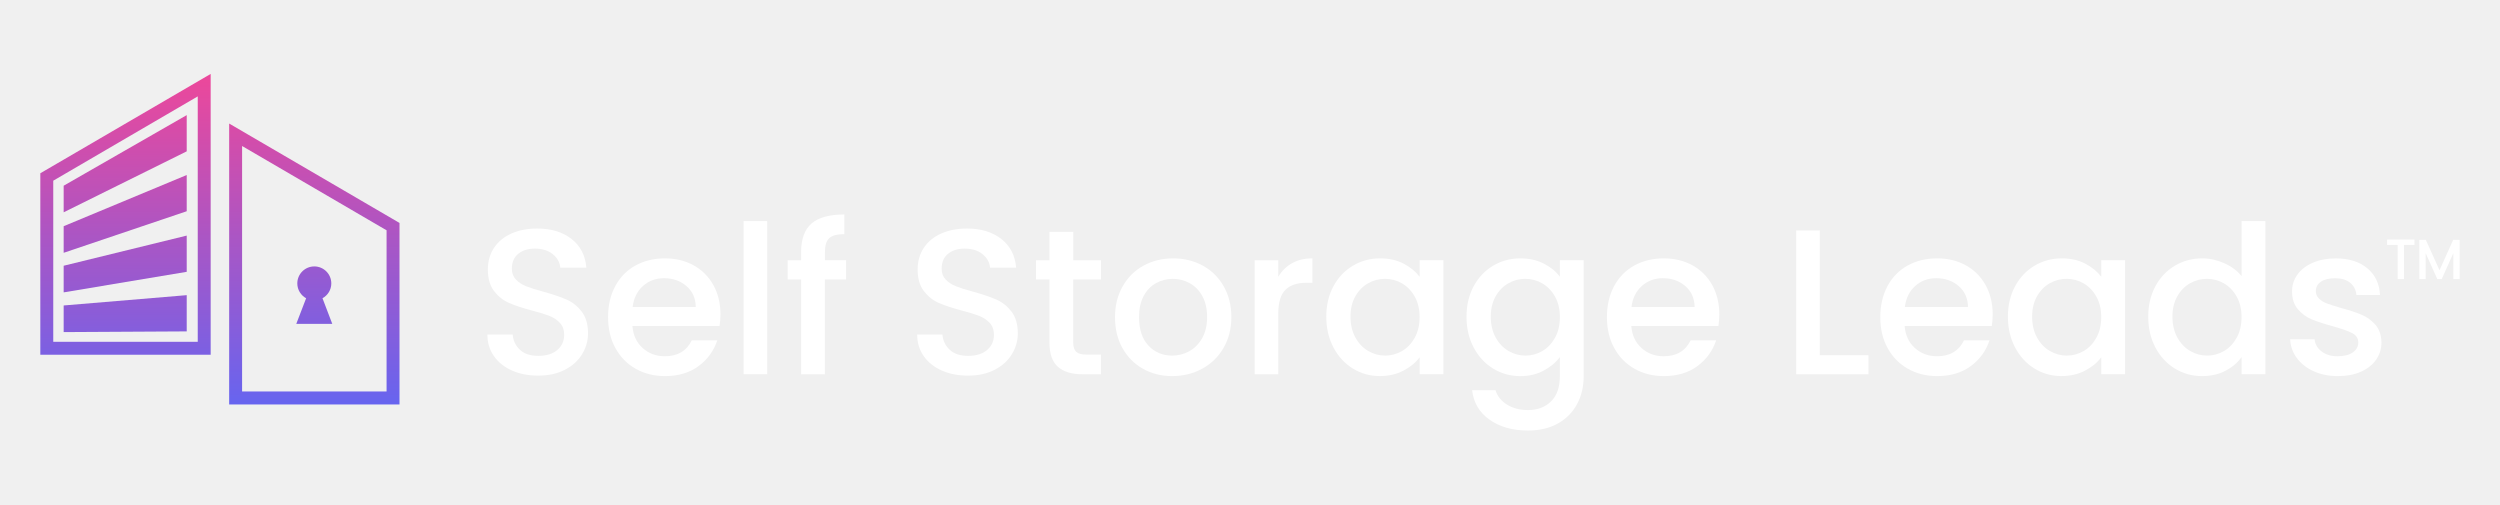
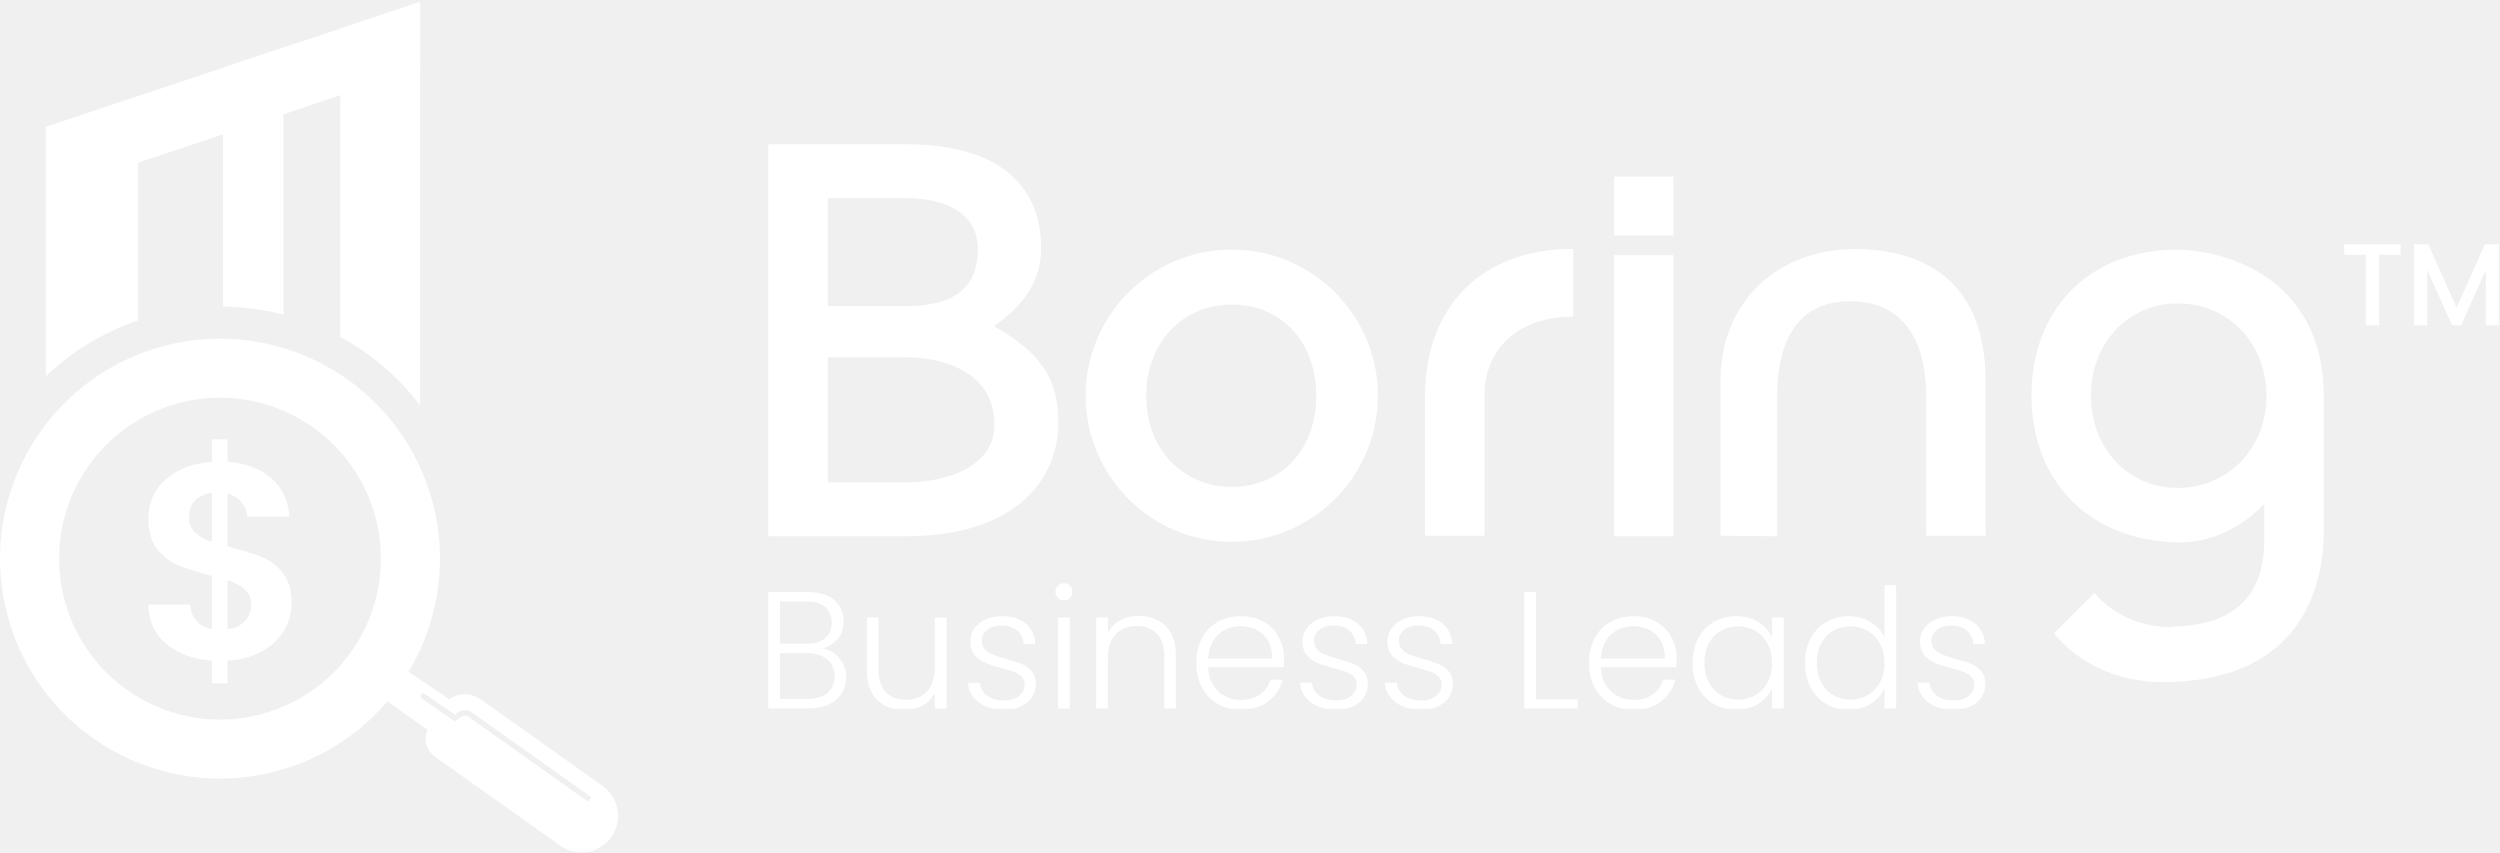
- <svg xmlns="http://www.w3.org/2000/svg" width="372" height="75" viewBox="0 0 372 75" fill="none">
-   <path d="M355.197 36.449H356.77V41.528H357.713V36.449H359.271V35.646H355.197V36.449Z" fill="white" />
-   <path d="M365.038 35.689L362.999 40.21L360.988 35.747L360.964 35.689H359.997V41.528H360.94V37.676L362.647 41.471L362.676 41.528H363.326L365.052 37.685V41.528H366V35.689H365.038Z" fill="white" />
-   <path d="M6 25.781V52.788H31.348V11L6 25.781ZM29.424 50.864H7.924V26.887L29.424 14.343V50.864Z" fill="url(#paint0_linear_1_5)" />
-   <path d="M34.099 18.383V60.181H59.447V33.173L34.099 18.383ZM57.523 58.252H36.023V21.726L57.523 34.27V58.252Z" fill="url(#paint1_linear_1_5)" />
-   <path d="M9.473 27.633L27.784 17.128V22.52L9.473 31.591V27.633Z" fill="url(#paint2_linear_1_5)" />
-   <path d="M9.473 33.659L27.784 26.041V31.432L9.473 37.618V33.659Z" fill="url(#paint3_linear_1_5)" />
-   <path d="M9.473 39.542L27.784 35.054V40.446L9.473 43.505V39.542Z" fill="url(#paint4_linear_1_5)" />
-   <path d="M9.473 45.453L27.784 43.919V49.311L9.473 49.416V45.453Z" fill="url(#paint5_linear_1_5)" />
-   <path d="M48.111 44.703L47.985 44.38C48.765 43.948 49.298 43.13 49.298 42.173C49.298 40.773 48.163 39.643 46.769 39.643C45.374 39.643 44.239 40.778 44.239 42.173C44.239 43.125 44.772 43.948 45.552 44.38L45.427 44.703L44.085 48.195H46.764H49.443L48.111 44.703Z" fill="url(#paint6_linear_1_5)" />
-   <path d="M76.219 55.15C75.07 54.645 74.166 53.933 73.511 53.01C72.853 52.086 72.525 51.008 72.525 49.777H76.282C76.364 50.701 76.729 51.461 77.374 52.057C78.018 52.654 78.927 52.952 80.101 52.952C81.313 52.952 82.256 52.658 82.934 52.072C83.612 51.485 83.949 50.734 83.949 49.806C83.949 49.089 83.737 48.503 83.319 48.05C82.895 47.598 82.376 47.252 81.751 47.002C81.125 46.757 80.26 46.487 79.149 46.203C77.754 45.833 76.619 45.458 75.748 45.078C74.877 44.698 74.132 44.106 73.516 43.308C72.901 42.505 72.593 41.442 72.593 40.105C72.593 38.873 72.901 37.796 73.516 36.872C74.132 35.949 74.993 35.242 76.104 34.746C77.215 34.251 78.494 34.006 79.952 34.006C82.025 34.006 83.723 34.525 85.046 35.559C86.368 36.598 87.104 38.017 87.248 39.826H83.367C83.304 39.046 82.934 38.378 82.261 37.825C81.582 37.272 80.688 36.993 79.582 36.993C78.576 36.993 77.754 37.248 77.119 37.762C76.484 38.277 76.166 39.013 76.166 39.98C76.166 40.639 76.368 41.177 76.768 41.596C77.167 42.019 77.677 42.351 78.292 42.596C78.908 42.841 79.75 43.111 80.818 43.395C82.232 43.784 83.386 44.174 84.281 44.563C85.175 44.953 85.93 45.554 86.561 46.367C87.186 47.18 87.499 48.262 87.499 49.614C87.499 50.701 87.205 51.73 86.623 52.692C86.036 53.659 85.185 54.433 84.069 55.015C82.948 55.602 81.63 55.891 80.111 55.891C78.658 55.9 77.364 55.65 76.219 55.15Z" fill="white" />
-   <path d="M107.07 48.512H94.107C94.208 49.869 94.713 50.956 95.618 51.778C96.522 52.601 97.628 53.01 98.941 53.01C100.832 53.01 102.164 52.221 102.943 50.638H106.733C106.219 52.197 105.29 53.476 103.948 54.472C102.602 55.467 100.937 55.963 98.946 55.963C97.325 55.963 95.873 55.597 94.588 54.871C93.304 54.145 92.299 53.115 91.573 51.793C90.841 50.47 90.481 48.935 90.481 47.19C90.481 45.444 90.837 43.909 91.544 42.587C92.251 41.264 93.246 40.239 94.531 39.523C95.815 38.806 97.287 38.445 98.951 38.445C100.553 38.445 101.976 38.796 103.232 39.494C104.482 40.191 105.459 41.172 106.156 42.433C106.853 43.693 107.205 45.15 107.205 46.79C107.195 47.425 107.152 47.998 107.07 48.512ZM103.53 45.679C103.511 44.385 103.049 43.351 102.145 42.567C101.24 41.788 100.124 41.398 98.787 41.398C97.575 41.398 96.541 41.783 95.675 42.553C94.814 43.322 94.3 44.366 94.136 45.679H103.53Z" fill="white" />
-   <path d="M114.155 32.899V55.684H110.644V32.899H114.155Z" fill="white" />
-   <path d="M125.886 41.586H122.745V55.689H119.205V41.586H117.204V38.724H119.205V37.522C119.205 35.574 119.725 34.15 120.759 33.255C121.793 32.361 123.423 31.913 125.641 31.913V34.838C124.573 34.838 123.823 35.04 123.395 35.439C122.962 35.838 122.75 36.531 122.75 37.517V38.719H125.891V41.586H125.886Z" fill="white" />
-   <path d="M140.172 55.15C139.022 54.645 138.118 53.933 137.464 53.01C136.805 52.086 136.478 51.008 136.478 49.777H140.234C140.316 50.701 140.681 51.461 141.326 52.057C141.97 52.654 142.879 52.952 144.053 52.952C145.265 52.952 146.208 52.658 146.886 52.072C147.564 51.485 147.901 50.734 147.901 49.806C147.901 49.089 147.689 48.503 147.271 48.05C146.848 47.598 146.328 47.252 145.703 47.002C145.078 46.757 144.212 46.487 143.101 46.203C141.706 45.833 140.571 45.458 139.7 45.078C138.83 44.698 138.084 44.106 137.468 43.308C136.853 42.505 136.545 41.442 136.545 40.105C136.545 38.873 136.853 37.796 137.468 36.872C138.084 35.949 138.945 35.242 140.056 34.746C141.167 34.251 142.447 34.006 143.904 34.006C145.977 34.006 147.675 34.525 148.998 35.559C150.32 36.598 151.056 38.017 151.201 39.826H147.319C147.256 39.046 146.886 38.378 146.213 37.825C145.535 37.272 144.64 36.993 143.534 36.993C142.528 36.993 141.706 37.248 141.071 37.762C140.436 38.277 140.119 39.013 140.119 39.98C140.119 40.639 140.321 41.177 140.72 41.596C141.119 42.019 141.629 42.351 142.245 42.596C142.86 42.841 143.702 43.111 144.77 43.395C146.184 43.784 147.338 44.174 148.233 44.563C149.127 44.953 149.883 45.554 150.513 46.367C151.138 47.18 151.451 48.262 151.451 49.614C151.451 50.701 151.157 51.73 150.575 52.692C149.988 53.659 149.137 54.433 148.021 55.015C146.901 55.602 145.583 55.891 144.063 55.891C142.615 55.9 141.321 55.65 140.172 55.15Z" fill="white" />
-   <path d="M159.695 41.586V50.98C159.695 51.615 159.844 52.072 160.142 52.35C160.44 52.63 160.945 52.764 161.667 52.764H163.822V55.689H161.051C159.469 55.689 158.261 55.318 157.42 54.582C156.578 53.846 156.16 52.644 156.16 50.98V41.586H154.159V38.724H156.16V34.506H159.7V38.724H163.826V41.586H159.695Z" fill="white" />
-   <path d="M170.07 54.871C168.776 54.145 167.761 53.115 167.02 51.793C166.279 50.47 165.914 48.935 165.914 47.19C165.914 45.468 166.294 43.938 167.054 42.601C167.814 41.269 168.848 40.239 170.166 39.523C171.479 38.806 172.946 38.445 174.567 38.445C176.188 38.445 177.655 38.806 178.973 39.523C180.286 40.244 181.325 41.269 182.085 42.601C182.845 43.933 183.225 45.463 183.225 47.19C183.225 48.916 182.835 50.441 182.056 51.778C181.277 53.115 180.214 54.145 178.867 54.871C177.52 55.602 176.039 55.963 174.418 55.963C172.811 55.963 171.364 55.602 170.07 54.871ZM176.953 52.269C177.741 51.836 178.386 51.191 178.877 50.33C179.367 49.469 179.617 48.421 179.617 47.19C179.617 45.958 179.382 44.914 178.91 44.063C178.439 43.212 177.814 42.567 177.034 42.139C176.255 41.706 175.413 41.495 174.509 41.495C173.605 41.495 172.768 41.711 171.998 42.139C171.229 42.572 170.618 43.212 170.166 44.063C169.714 44.914 169.488 45.958 169.488 47.19C169.488 49.017 169.954 50.427 170.887 51.422C171.82 52.418 172.999 52.913 174.413 52.913C175.312 52.913 176.164 52.702 176.953 52.269Z" fill="white" />
-   <path d="M192.253 39.167C193.104 38.686 194.114 38.445 195.288 38.445V42.077H194.393C193.018 42.077 191.974 42.428 191.267 43.125C190.56 43.823 190.204 45.035 190.204 46.757V55.689H186.693V38.724H190.204V41.187C190.718 40.321 191.401 39.648 192.253 39.167Z" fill="white" />
-   <path d="M198.414 42.601C199.121 41.288 200.088 40.268 201.31 39.537C202.532 38.811 203.883 38.445 205.36 38.445C206.692 38.445 207.861 38.705 208.857 39.229C209.852 39.753 210.646 40.403 211.242 41.182V38.719H214.782V55.684H211.242V53.159C210.646 53.962 209.838 54.626 208.808 55.16C207.784 55.693 206.61 55.958 205.297 55.958C203.84 55.958 202.507 55.583 201.295 54.832C200.083 54.082 199.126 53.038 198.414 51.692C197.707 50.35 197.351 48.825 197.351 47.117C197.351 45.424 197.702 43.914 198.414 42.601ZM210.516 44.14C210.035 43.279 209.4 42.62 208.621 42.168C207.842 41.716 207 41.49 206.096 41.49C205.191 41.49 204.35 41.711 203.57 42.154C202.791 42.596 202.156 43.241 201.675 44.092C201.194 44.943 200.954 45.953 200.954 47.127C200.954 48.301 201.194 49.325 201.675 50.205C202.156 51.09 202.796 51.759 203.585 52.221C204.374 52.682 205.211 52.913 206.096 52.913C207 52.913 207.842 52.687 208.621 52.235C209.4 51.783 210.03 51.124 210.516 50.249C210.997 49.378 211.237 48.353 211.237 47.185C211.237 46.016 210.997 45.001 210.516 44.14Z" fill="white" />
-   <path d="M229.727 39.229C230.741 39.753 231.54 40.403 232.112 41.182V38.719H235.652V55.963C235.652 57.521 235.325 58.911 234.666 60.133C234.007 61.355 233.06 62.312 231.819 63.014C230.578 63.711 229.092 64.063 227.37 64.063C225.071 64.063 223.161 63.524 221.641 62.446C220.121 61.369 219.26 59.907 219.053 58.06H222.531C222.796 58.94 223.368 59.657 224.238 60.2C225.109 60.744 226.153 61.018 227.365 61.018C228.784 61.018 229.924 60.585 230.799 59.724C231.67 58.863 232.107 57.608 232.107 55.968V53.135C231.511 53.933 230.708 54.606 229.688 55.15C228.673 55.693 227.519 55.968 226.225 55.968C224.748 55.968 223.397 55.592 222.175 54.842C220.953 54.092 219.991 53.048 219.28 51.701C218.572 50.359 218.217 48.834 218.217 47.127C218.217 45.424 218.572 43.914 219.28 42.601C219.987 41.288 220.953 40.268 222.175 39.537C223.397 38.811 224.748 38.445 226.225 38.445C227.548 38.445 228.712 38.705 229.727 39.229ZM231.391 44.14C230.91 43.279 230.275 42.62 229.496 42.168C228.716 41.716 227.875 41.49 226.971 41.49C226.066 41.49 225.225 41.711 224.445 42.154C223.666 42.596 223.031 43.241 222.55 44.092C222.069 44.943 221.829 45.953 221.829 47.127C221.829 48.301 222.069 49.325 222.55 50.205C223.031 51.09 223.671 51.759 224.46 52.221C225.249 52.682 226.085 52.913 226.971 52.913C227.875 52.913 228.716 52.687 229.496 52.235C230.275 51.783 230.905 51.124 231.391 50.249C231.872 49.378 232.112 48.353 232.112 47.185C232.112 46.016 231.872 45.001 231.391 44.14Z" fill="white" />
-   <path d="M255.7 48.512H242.737C242.838 49.869 243.343 50.956 244.248 51.778C245.152 52.601 246.258 53.01 247.571 53.01C249.461 53.01 250.794 52.221 251.573 50.638H255.363C254.849 52.197 253.92 53.476 252.578 54.472C251.232 55.467 249.567 55.963 247.576 55.963C245.955 55.963 244.503 55.597 243.218 54.871C241.934 54.145 240.929 53.115 240.203 51.793C239.471 50.47 239.111 48.935 239.111 47.19C239.111 45.444 239.467 43.909 240.174 42.587C240.881 41.264 241.876 40.239 243.161 39.523C244.445 38.806 245.917 38.445 247.581 38.445C249.183 38.445 250.606 38.796 251.862 39.494C253.112 40.191 254.089 41.172 254.786 42.433C255.483 43.693 255.835 45.15 255.835 46.79C255.825 47.425 255.782 47.998 255.7 48.512ZM252.16 45.679C252.141 44.385 251.679 43.351 250.775 42.567C249.87 41.788 248.754 41.398 247.417 41.398C246.205 41.398 245.171 41.783 244.305 42.553C243.444 43.322 242.93 44.366 242.766 45.679H252.16Z" fill="white" />
-   <path d="M270.788 52.855H278.023V55.689H267.277V34.289H270.788V52.855Z" fill="white" />
-   <path d="M296.377 48.512H283.414C283.515 49.869 284.02 50.956 284.925 51.778C285.829 52.601 286.935 53.01 288.248 53.01C290.139 53.01 291.471 52.221 292.25 50.638H296.04C295.526 52.197 294.597 53.476 293.255 54.472C291.909 55.467 290.244 55.963 288.253 55.963C286.632 55.963 285.18 55.597 283.895 54.871C282.611 54.145 281.606 53.115 280.88 51.793C280.148 50.47 279.788 48.935 279.788 47.19C279.788 45.444 280.144 43.909 280.851 42.587C281.558 41.264 282.553 40.239 283.838 39.523C285.122 38.806 286.594 38.445 288.258 38.445C289.86 38.445 291.283 38.796 292.539 39.494C293.789 40.191 294.766 41.172 295.463 42.433C296.161 43.693 296.512 45.15 296.512 46.79C296.502 47.425 296.459 47.998 296.377 48.512ZM292.837 45.679C292.818 44.385 292.356 43.351 291.452 42.567C290.547 41.788 289.432 41.398 288.094 41.398C286.882 41.398 285.848 41.783 284.982 42.553C284.121 43.322 283.607 44.366 283.443 45.679H292.837Z" fill="white" />
-   <path d="M299.84 42.601C300.547 41.288 301.514 40.268 302.736 39.537C303.957 38.811 305.309 38.445 306.786 38.445C308.118 38.445 309.287 38.705 310.282 39.229C311.278 39.753 312.072 40.403 312.668 41.182V38.719H316.208V55.684H312.668V53.159C312.072 53.962 311.264 54.626 310.234 55.16C309.21 55.693 308.036 55.958 306.723 55.958C305.266 55.958 303.933 55.583 302.721 54.832C301.509 54.082 300.552 53.038 299.84 51.692C299.133 50.35 298.777 48.825 298.777 47.117C298.777 45.424 299.133 43.914 299.84 42.601ZM311.942 44.14C311.461 43.279 310.826 42.62 310.047 42.168C309.267 41.716 308.426 41.49 307.521 41.49C306.617 41.49 305.775 41.711 304.996 42.154C304.217 42.596 303.582 43.241 303.101 44.092C302.62 44.943 302.38 45.953 302.38 47.127C302.38 48.301 302.62 49.325 303.101 50.205C303.582 51.09 304.222 51.759 305.011 52.221C305.8 52.682 306.636 52.913 307.521 52.913C308.426 52.913 309.267 52.687 310.047 52.235C310.826 51.783 311.456 51.124 311.942 50.249C312.423 49.378 312.663 48.353 312.663 47.185C312.663 46.016 312.423 45.001 311.942 44.14Z" fill="white" />
-   <path d="M320.72 42.601C321.427 41.288 322.394 40.268 323.615 39.537C324.837 38.811 326.198 38.445 327.694 38.445C328.8 38.445 329.897 38.686 330.975 39.167C332.052 39.648 332.908 40.292 333.548 41.091V32.899H337.088V55.684H333.548V53.13C332.971 53.952 332.177 54.63 331.162 55.164C330.147 55.698 328.978 55.963 327.665 55.963C326.189 55.963 324.837 55.587 323.615 54.837C322.394 54.087 321.432 53.043 320.72 51.696C320.013 50.354 319.657 48.83 319.657 47.122C319.657 45.424 320.008 43.914 320.72 42.601ZM332.822 44.14C332.341 43.279 331.706 42.62 330.926 42.168C330.147 41.716 329.305 41.49 328.401 41.49C327.497 41.49 326.655 41.711 325.876 42.154C325.097 42.596 324.462 43.241 323.981 44.092C323.5 44.943 323.259 45.953 323.259 47.127C323.259 48.301 323.5 49.325 323.981 50.205C324.462 51.09 325.102 51.759 325.89 52.221C326.679 52.682 327.516 52.913 328.401 52.913C329.305 52.913 330.147 52.687 330.926 52.235C331.706 51.783 332.336 51.124 332.822 50.249C333.303 49.378 333.543 48.353 333.543 47.185C333.543 46.016 333.303 45.001 332.822 44.14Z" fill="white" />
-   <path d="M344.274 55.241C343.216 54.76 342.379 54.101 341.763 53.269C341.147 52.437 340.82 51.509 340.777 50.484H344.413C344.476 51.201 344.817 51.802 345.443 52.288C346.068 52.769 346.852 53.01 347.799 53.01C348.785 53.01 349.55 52.822 350.094 52.442C350.637 52.062 350.911 51.576 350.911 50.98C350.911 50.345 350.608 49.873 350.002 49.561C349.396 49.253 348.439 48.916 347.121 48.546C345.847 48.2 344.812 47.858 344.009 47.531C343.211 47.204 342.518 46.699 341.931 46.021C341.345 45.343 341.056 44.448 341.056 43.342C341.056 42.437 341.321 41.615 341.854 40.864C342.388 40.114 343.153 39.523 344.149 39.094C345.144 38.662 346.289 38.45 347.583 38.45C349.512 38.45 351.065 38.936 352.249 39.912C353.427 40.889 354.062 42.216 354.144 43.9H350.632C350.57 43.14 350.262 42.534 349.709 42.081C349.156 41.629 348.405 41.403 347.463 41.403C346.539 41.403 345.832 41.576 345.337 41.928C344.841 42.279 344.596 42.74 344.596 43.313C344.596 43.765 344.76 44.145 345.087 44.453C345.414 44.761 345.813 45.001 346.289 45.174C346.761 45.347 347.458 45.569 348.381 45.838C349.613 46.165 350.623 46.502 351.416 46.838C352.205 47.175 352.888 47.675 353.465 48.33C354.038 48.988 354.336 49.859 354.36 50.946C354.36 51.913 354.091 52.774 353.557 53.534C353.023 54.294 352.268 54.89 351.291 55.318C350.315 55.751 349.17 55.963 347.857 55.963C346.525 55.963 345.332 55.722 344.274 55.241Z" fill="white" />
+ <svg xmlns="http://www.w3.org/2000/svg" width="1021" height="348" viewBox="0 0 1021 348" fill="none">
+   <g clip-path="url(#clip0_1003_705)">
+     <g clip-path="url(#clip1_1003_705)">
+       <g clip-path="url(#clip2_1003_705)">
+         <path d="M405.977 133.222C419.439 123.574 425.194 113.868 425.194 100.925C425.194 85.24 417.971 58.907 369.593 58.907H313.761V219.013H369.593C415.755 219.013 432.202 195.083 432.202 172.693C432.209 157.476 427.792 145.511 405.977 133.222ZM338.036 80.916H369.6C388.501 80.916 399.336 88.463 399.336 101.615C399.336 117.588 389.889 125.027 369.6 125.027H338.036V80.916ZM369.6 197.012H338.036V145.892H369.6C387.263 145.892 406.135 153.116 406.135 173.369C406.135 190.824 386.457 197.012 369.6 197.012Z" fill="white" />
+         <path d="M503.05 101.939C470.141 101.939 443.383 128.704 443.383 161.606C443.383 194.508 470.148 221.273 503.05 221.273C535.952 221.273 562.731 194.508 562.731 161.606C562.739 128.697 535.959 101.939 503.05 101.939ZM503.05 198.825C482.797 198.825 468.105 183.169 468.105 161.606C468.105 140.043 482.797 124.387 503.05 124.387C523.368 124.387 537.557 139.691 537.557 161.606C537.557 183.522 523.368 198.825 503.05 198.825Z" fill="white" />
+         <path d="M582.006 161.376V218.783H606.274V161.376C606.274 142.23 620.506 129.366 641.68 129.366H642.493V101.702H641.68C605.433 101.702 582.006 125.128 582.006 161.376Z" fill="white" />
+         <path d="M683.439 72.11H659.171V96.155H683.439V72.11Z" fill="white" />
+         <path d="M683.439 104.191H659.171V219.014H683.439V104.191Z" fill="white" />
+         <path d="M757.805 101.702C725.334 101.702 702.656 123.819 702.656 155.49V218.776L725.795 219.021V162.052C725.795 136.517 736.083 123.027 755.538 123.027C775.598 123.027 786.642 136.805 786.642 161.829V218.791H810.91V155.49C810.917 108.688 777.641 101.702 757.805 101.702Z" fill="white" />
+         <path d="M889.319 101.939C853.626 101.939 829.652 125.913 829.652 161.606C829.652 196.782 853.626 220.863 889.319 221.503H890.233C908.22 221.503 920.638 210.179 924.725 205.847V220.69C924.725 243.261 912.501 255.103 888.42 255.866C888.024 255.866 887.686 255.923 887.355 255.988C887.125 256.031 886.88 256.096 886.607 256.096C866.245 256.096 856.122 242.973 856.014 242.836L855.453 242.088L838.898 258.643L839.308 259.204C839.444 259.384 853.697 278.544 883.203 278.544C942.583 278.544 949 235.699 949 217.287V161.599C949.008 119.006 916.861 102.839 889.319 101.939ZM889.319 199.264C869.138 199.264 853.913 183.076 853.913 161.606C853.913 140.13 869.138 123.927 889.319 123.927C910.019 123.927 925.639 140.13 925.639 161.606C925.639 183.083 910.019 199.264 889.319 199.264Z" fill="white" />
+         <path d="M342.807 268.859C340.95 266.651 338.691 265.276 336.008 264.787C338.504 264.053 340.548 262.772 342.138 260.931C343.72 259.103 344.512 256.707 344.512 253.765C344.512 250.232 343.246 247.347 340.735 245.124C338.216 242.9 334.561 241.785 329.762 241.785H313.768V289.336H330.23C333.446 289.336 336.216 288.775 338.519 287.659C340.835 286.544 342.591 285.041 343.792 283.105C344.994 281.184 345.591 279.018 345.591 276.615C345.591 273.673 344.663 271.083 342.807 268.859ZM318.524 245.598H329.41C332.763 245.598 335.324 246.375 337.058 247.915C338.814 249.455 339.677 251.556 339.677 254.239C339.677 256.909 338.806 259.024 337.058 260.564C335.324 262.103 332.835 262.88 329.619 262.88H318.524V245.598ZM337.943 282.968C336.022 284.63 333.338 285.451 329.878 285.451H318.524V266.751H329.683C333.079 266.751 335.792 267.607 337.806 269.298C339.835 271.003 340.843 273.277 340.843 276.141C340.843 279.04 339.878 281.321 337.943 282.968Z" fill="white" />
+         <path d="M381.795 252.196V272.392C381.795 276.795 380.73 280.134 378.593 282.393C376.457 284.667 373.607 285.811 370.01 285.811C366.521 285.811 363.779 284.746 361.75 282.609C359.736 280.472 358.736 277.4 358.736 273.356V252.203H354.045V273.91C354.045 279.119 355.448 283.098 358.254 285.847C361.074 288.588 364.7 289.962 369.132 289.962C371.953 289.962 374.5 289.35 376.752 288.12C379.025 286.904 380.702 285.134 381.795 282.818V289.358H386.551V252.218H381.795V252.196Z" fill="white" />
+         <path d="M421.345 274.162C420.23 272.853 418.863 271.86 417.23 271.177C415.597 270.493 413.481 269.817 410.906 269.133C408.682 268.507 406.912 267.932 405.603 267.399C404.279 266.881 403.178 266.162 402.293 265.234C401.408 264.306 400.97 263.118 400.97 261.651C400.97 259.881 401.703 258.42 403.178 257.233C404.653 256.06 406.625 255.463 409.064 255.463C411.791 255.463 413.927 256.161 415.496 257.578C417.064 258.981 417.906 260.794 418.043 263.018H422.813C422.633 259.463 421.317 256.693 418.863 254.679C416.41 252.65 413.194 251.643 409.2 251.643C406.668 251.643 404.401 252.117 402.43 253.046C400.466 253.974 398.941 255.226 397.876 256.78C396.811 258.348 396.278 260.053 396.278 261.917C396.278 264.277 396.89 266.155 398.077 267.572C399.279 268.975 400.732 270.025 402.409 270.731C404.085 271.428 406.308 272.148 409.071 272.882C411.208 273.414 412.899 273.932 414.143 274.407C415.395 274.882 416.417 275.537 417.237 276.343C418.043 277.163 418.453 278.199 418.453 279.479C418.453 281.386 417.719 282.955 416.244 284.206C414.769 285.458 412.74 286.063 410.165 286.063C407.207 286.063 404.862 285.408 403.121 284.099C401.365 282.789 400.38 281.034 400.164 278.854H395.257C395.573 282.221 397.084 284.89 399.782 286.883C402.48 288.876 405.912 289.869 410.085 289.869C412.676 289.869 414.935 289.43 416.885 288.509C418.834 287.61 420.345 286.358 421.41 284.775C422.475 283.192 423.007 281.393 423.007 279.393C423.007 277.227 422.453 275.486 421.345 274.162Z" fill="white" />
+         <path d="M432.116 252.196V289.336H436.872V252.196H432.116ZM436.951 239.166C436.268 238.512 435.455 238.188 434.498 238.188C433.555 238.188 432.728 238.505 432.059 239.166C431.375 239.821 431.037 240.663 431.037 241.649C431.037 242.656 431.375 243.491 432.059 244.167C432.728 244.85 433.555 245.189 434.498 245.189C435.455 245.189 436.268 244.85 436.951 244.167C437.635 243.498 437.973 242.656 437.973 241.649C437.973 240.663 437.635 239.821 436.951 239.166Z" fill="white" />
+         <path d="M475.997 255.628C473.177 252.887 469.551 251.513 465.097 251.513C462.291 251.513 459.78 252.125 457.55 253.326C455.327 254.513 453.636 256.254 452.442 258.521V252.196H447.686V289.336H452.442V269.068C452.442 264.665 453.506 261.341 455.643 259.068C457.78 256.794 460.629 255.672 464.227 255.672C467.716 255.672 470.457 256.722 472.486 258.859C474.501 260.996 475.501 264.068 475.501 268.111V289.343H480.192V267.579C480.206 262.348 478.803 258.37 475.997 255.628Z" fill="white" />
+         <path d="M524.361 268.795C524.361 265.672 523.642 262.787 522.21 260.154C520.778 257.535 518.749 255.441 516.08 253.938C513.425 252.412 510.331 251.65 506.799 251.65C503.266 251.65 500.108 252.427 497.352 253.966C494.575 255.506 492.431 257.729 490.891 260.629C489.351 263.543 488.574 266.91 488.574 270.766C488.574 274.623 489.366 277.99 490.92 280.868C492.488 283.746 494.654 285.976 497.409 287.53C500.179 289.099 503.309 289.876 506.799 289.876C511.295 289.876 515.03 288.732 517.987 286.444C520.958 284.156 522.894 281.199 523.807 277.573H518.778C518.095 280.105 516.706 282.127 514.584 283.624C512.483 285.12 509.893 285.861 506.799 285.861C504.453 285.861 502.273 285.343 500.273 284.293C498.273 283.257 496.661 281.731 495.409 279.702C494.157 277.688 493.488 275.27 493.395 272.464H524.217C524.311 271.601 524.361 270.378 524.361 268.795ZM493.402 268.932C493.539 266.111 494.222 263.723 495.445 261.722C496.661 259.722 498.251 258.233 500.201 257.226C502.151 256.233 504.288 255.729 506.604 255.729C508.964 255.729 511.13 256.233 513.13 257.226C515.13 258.233 516.713 259.722 517.857 261.722C519.016 263.723 519.577 266.111 519.534 268.932H493.402Z" fill="white" />
+         <path d="M556.975 274.162C555.86 272.853 554.493 271.86 552.86 271.177C551.212 270.493 549.111 269.817 546.536 269.133C544.313 268.507 542.543 267.932 541.219 267.399C539.909 266.881 538.808 266.162 537.923 265.234C537.039 264.306 536.6 263.118 536.6 261.651C536.6 259.881 537.334 258.42 538.808 257.233C540.283 256.06 542.24 255.463 544.694 255.463C547.421 255.463 549.558 256.161 551.126 257.578C552.68 258.981 553.536 260.794 553.673 263.018H558.443C558.263 259.463 556.932 256.693 554.493 254.679C552.04 252.65 548.824 251.643 544.831 251.643C542.284 251.643 540.032 252.117 538.06 253.046C536.096 253.974 534.571 255.226 533.506 256.78C532.441 258.348 531.909 260.053 531.909 261.917C531.909 264.277 532.506 266.155 533.707 267.572C534.909 268.975 536.362 270.025 538.039 270.731C539.715 271.428 541.938 272.148 544.701 272.882C546.838 273.414 548.529 273.932 549.773 274.407C551.011 274.882 552.047 275.537 552.867 276.343C553.673 277.163 554.083 278.199 554.083 279.479C554.083 281.386 553.349 282.955 551.874 284.206C550.392 285.458 548.37 286.063 545.795 286.063C542.838 286.063 540.492 285.408 538.751 284.099C536.995 282.789 536.01 281.034 535.779 278.854H530.887C531.204 282.221 532.714 284.89 535.413 286.883C538.111 288.876 541.543 289.869 545.716 289.869C548.306 289.869 550.565 289.43 552.515 288.509C554.464 287.61 555.975 286.358 557.04 284.775C558.105 283.192 558.637 281.393 558.637 279.393C558.637 277.227 558.069 275.486 556.975 274.162Z" fill="white" />
+         <path d="M591.662 274.162C590.547 272.853 589.18 271.86 587.546 271.177C585.913 270.493 583.798 269.817 581.222 269.133C578.999 268.507 577.229 267.932 575.919 267.399C574.596 266.881 573.495 266.162 572.61 265.234C571.725 264.306 571.286 263.118 571.286 261.651C571.286 259.881 572.02 258.42 573.495 257.233C574.97 256.06 576.927 255.463 579.38 255.463C582.107 255.463 584.244 256.161 585.812 257.578C587.381 258.981 588.223 260.794 588.359 263.018H593.13C592.95 259.463 591.619 256.693 589.18 254.679C586.726 252.65 583.51 251.643 579.517 251.643C576.97 251.643 574.718 252.117 572.746 253.046C570.782 253.974 569.257 255.226 568.192 256.78C567.127 258.348 566.595 260.053 566.595 261.917C566.595 264.277 567.192 266.155 568.394 267.572C569.595 268.975 571.049 270.025 572.725 270.731C574.401 271.428 576.625 272.148 579.387 272.882C581.524 273.414 583.215 273.932 584.46 274.407C585.697 274.882 586.733 275.537 587.554 276.343C588.359 277.163 588.769 278.199 588.769 279.479C588.769 281.386 588.036 282.955 586.561 284.206C585.086 285.458 583.057 286.063 580.481 286.063C577.524 286.063 575.178 285.408 573.437 284.099C571.682 282.789 570.696 281.034 570.466 278.854H565.573C565.89 282.221 567.401 284.89 570.099 286.883C572.797 288.876 576.229 289.869 580.402 289.869C582.992 289.869 585.251 289.43 587.201 288.509C589.151 287.61 590.662 286.358 591.726 284.775C592.791 283.192 593.324 281.393 593.324 279.393C593.324 277.227 592.763 275.486 591.662 274.162Z" fill="white" />
+         <path d="M627.269 285.595V241.792H622.513V289.343H644.335V285.595H627.269Z" fill="white" />
+         <path d="M684.741 268.795C684.741 265.672 684.022 262.787 682.605 260.154C681.173 257.535 679.13 255.441 676.475 253.938C673.82 252.412 670.726 251.65 667.193 251.65C663.661 251.65 660.502 252.427 657.732 253.966C654.976 255.506 652.825 257.729 651.271 260.629C649.731 263.543 648.969 266.91 648.969 270.766C648.969 274.623 649.746 277.99 651.314 280.868C652.868 283.746 655.034 285.976 657.804 287.53C660.56 289.099 663.704 289.876 667.193 289.876C671.676 289.876 675.41 288.732 678.381 286.444C681.353 284.156 683.288 281.199 684.187 277.573H679.158C678.489 280.105 677.086 282.127 674.985 283.624C672.87 285.12 670.273 285.861 667.2 285.861C664.841 285.861 662.661 285.343 660.66 284.293C658.66 283.257 657.049 281.731 655.797 279.702C654.545 277.688 653.876 275.27 653.782 272.464H684.598C684.691 271.601 684.741 270.378 684.741 268.795ZM653.782 268.932C653.919 266.111 654.602 263.723 655.825 261.722C657.063 259.722 658.646 258.233 660.596 257.226C662.545 256.233 664.668 255.729 666.985 255.729C669.345 255.729 671.525 256.233 673.525 257.226C675.525 258.233 677.093 259.722 678.252 261.722C679.41 263.723 679.957 266.111 679.914 268.932H653.782Z" fill="white" />
+         <path d="M723.709 252.197V260.348C722.579 257.816 720.737 255.729 718.176 254.096C715.6 252.463 712.549 251.643 709.017 251.643C705.621 251.643 702.57 252.434 699.872 253.988C697.174 255.557 695.073 257.78 693.548 260.665C692.022 263.543 691.274 266.881 691.274 270.695C691.274 274.508 692.022 277.861 693.548 280.753C695.073 283.667 697.174 285.904 699.872 287.487C702.57 289.07 705.599 289.862 708.959 289.862C712.492 289.862 715.542 289.041 718.104 287.379C720.665 285.732 722.536 283.631 723.716 281.098V289.329H728.486V252.189H723.709V252.197ZM721.881 278.659C720.644 280.933 718.989 282.667 716.881 283.904C714.765 285.12 712.449 285.732 709.902 285.732C707.283 285.732 704.916 285.135 702.829 283.933C700.743 282.731 699.095 280.976 697.908 278.688C696.706 276.4 696.095 273.738 696.095 270.702C696.095 267.622 696.706 264.953 697.908 262.701C699.095 260.463 700.743 258.751 702.829 257.578C704.916 256.391 707.283 255.794 709.902 255.794C712.449 255.794 714.765 256.42 716.881 257.636C718.982 258.852 720.644 260.607 721.881 262.881C723.097 265.14 723.709 267.773 723.709 270.759C723.709 273.767 723.104 276.386 721.881 278.659Z" fill="white" />
+         <path d="M769.633 239.001V260.233C768.396 257.686 766.475 255.628 763.841 254.031C761.223 252.448 758.265 251.657 754.999 251.657C751.603 251.657 748.552 252.448 745.854 254.002C743.156 255.571 741.041 257.794 739.501 260.679C737.962 263.557 737.185 266.895 737.185 270.709C737.185 274.522 737.947 277.875 739.458 280.767C740.983 283.681 743.084 285.919 745.797 287.501C748.48 289.084 751.546 289.876 754.941 289.876C758.431 289.876 761.467 289.055 764.057 287.393C766.633 285.746 768.489 283.631 769.633 281.04V289.35H774.389V239.008H769.633V239.001ZM767.791 278.659C766.576 280.933 764.913 282.666 762.791 283.904C760.69 285.12 758.359 285.731 755.826 285.731C753.193 285.731 750.826 285.134 748.754 283.933C746.667 282.731 745.02 280.976 743.818 278.688C742.617 276.4 742.019 273.738 742.019 270.701C742.019 267.622 742.617 264.953 743.818 262.701C745.02 260.463 746.667 258.751 748.754 257.578C750.826 256.391 753.186 255.794 755.826 255.794C758.359 255.794 760.69 256.42 762.791 257.636C764.906 258.852 766.568 260.607 767.791 262.881C769.007 265.14 769.633 267.773 769.633 270.759C769.633 273.766 769.007 276.385 767.791 278.659Z" fill="white" />
+         <path d="M809.183 274.162C808.068 272.853 806.701 271.86 805.068 271.177C803.434 270.493 801.319 269.817 798.743 269.133C796.52 268.507 794.75 267.932 793.441 267.399C792.117 266.881 791.016 266.162 790.131 265.234C789.246 264.306 788.807 263.118 788.807 261.651C788.807 259.881 789.541 258.42 791.016 257.233C792.491 256.06 794.462 255.463 796.901 255.463C799.628 255.463 801.765 256.161 803.334 257.578C804.902 258.981 805.744 260.794 805.881 263.018H810.651C810.471 259.463 809.14 256.693 806.701 254.679C804.247 252.65 801.031 251.643 797.038 251.643C794.491 251.643 792.254 252.117 790.268 253.046C788.304 253.974 786.778 255.226 785.713 256.78C784.649 258.348 784.116 260.053 784.116 261.917C784.116 264.277 784.728 266.155 785.929 267.572C787.116 268.975 788.563 270.025 790.239 270.731C791.915 271.428 794.139 272.148 796.901 272.882C799.038 273.414 800.729 273.932 801.974 274.407C803.211 274.882 804.247 275.537 805.068 276.343C805.873 277.163 806.284 278.199 806.284 279.479C806.284 281.386 805.55 282.955 804.075 284.206C802.593 285.458 800.571 286.063 797.995 286.063C795.038 286.063 792.692 285.408 790.951 284.099C789.196 282.789 788.21 281.034 787.994 278.854H783.087C783.404 282.221 784.915 284.89 787.613 286.883C790.311 288.876 793.743 289.869 797.916 289.869C800.506 289.869 802.765 289.43 804.715 288.509C806.665 287.61 808.176 286.358 809.241 284.775C810.305 283.192 810.838 281.393 810.838 279.393C810.845 277.227 810.298 275.486 809.183 274.162Z" fill="white" />
+         <path d="M980.399 99.795V104.025H971.614V132.812H966.196V104.025H957.361V99.795H980.399Z" fill="white" />
+         <path d="M1020.62 99.795V132.805H1015.21V110.199L1005.14 132.805H1001.39L991.27 110.199V132.805H985.852V99.795H991.695L1003.29 125.682L1014.83 99.795H1020.62Z" fill="white" />
+       </g>
+       <g clip-path="url(#clip3_1003_705)">
+         <g clip-path="url(#clip4_1003_705)">
+           <path d="M56.378 39.244V130.839C42.097 135.715 29.337 143.526 18.706 153.705V51.813L39.412 44.905L56.378 39.244Z" fill="white" />
+           <path d="M115.746 19.444V128.474C107.831 126.428 99.569 125.32 91.112 125.216V27.665L115.746 19.444Z" fill="white" />
+           <path d="M171.561 0.818V165.503C162.75 153.969 151.602 144.474 138.956 137.601V11.71L171.561 0.818Z" fill="white" />
+           <path d="M252.386 332.759C252.268 328.275 250.139 323.867 246.138 321.033L217.826 300.869L214.513 298.518L196.348 285.626C192.48 282.91 187.367 282.896 183.484 285.581L166.838 274.356C179.761 252.819 183.644 226.025 175.232 200.282C159.843 153.118 109.147 127.362 61.983 142.751C14.823 158.14 -10.934 208.854 4.456 256.001C19.845 303.165 70.555 328.921 117.705 313.532C134.059 308.201 147.827 298.625 158.211 286.418L174.579 298.042C172.871 301.97 174.142 306.568 177.646 309.038L228.839 345.366C235 349.745 243.44 348.825 248.521 343.247C248.535 343.233 248.566 343.202 248.594 343.174C248.639 343.129 248.68 343.087 248.712 343.028C250.566 340.91 251.719 338.458 252.157 335.919C252.348 334.999 252.404 333.335 252.404 333.335C252.417 333.141 252.4 332.95 252.386 332.759ZM110.227 290.62C75.722 301.876 38.637 283.028 27.378 248.523C16.118 214.018 34.956 176.933 69.461 165.674C103.962 154.417 141.051 173.252 152.31 207.756C163.57 242.261 144.732 279.364 110.227 290.62ZM240.237 327.459L191.309 292.725C190.476 292.141 189.309 292.11 188.461 292.711L185.759 294.611L172.193 285.251C171.669 284.9 171.551 284.198 171.902 283.674C172.252 283.163 172.954 283.045 173.478 283.396L185.759 291.86L187.176 290.867C188.798 289.741 191.031 289.741 192.608 290.88L210.494 303.568L241.495 325.573L240.237 327.459Z" fill="white" />
+           <path d="M115.354 233.836C112.842 230.8 109.949 228.636 106.636 227.351C103.337 226.052 98.766 224.649 92.924 223.132V201.609C95.276 202.224 97.158 203.36 98.561 205.027C99.964 206.704 100.781 208.677 100.999 210.955H118.201C117.66 204.266 115.166 199.011 110.682 195.184C106.199 191.343 100.287 189.169 92.928 188.627V179.413H86.548V188.627C78.883 189.169 72.632 191.516 67.814 195.695C62.997 199.869 60.587 205.301 60.587 211.976C60.587 217.217 61.813 221.35 64.282 224.389C66.752 227.428 69.641 229.602 72.941 230.929C76.24 232.259 80.783 233.69 86.548 235.207V256.949C83.891 256.424 81.804 255.299 80.283 253.59C78.761 251.882 77.89 249.662 77.667 246.932H60.584C60.729 253.694 63.181 259.036 67.929 262.995C72.673 266.937 78.879 269.216 86.544 269.813V279.041H92.924V269.813C98.311 269.521 103 268.25 106.987 266.003C110.974 263.77 113.982 260.908 116.041 257.404C118.087 253.913 119.108 250.204 119.108 246.248C119.104 241.004 117.865 236.871 115.354 233.836ZM86.544 221.308C83.506 220.256 81.2 218.943 79.595 217.38C78.004 215.831 77.216 213.758 77.216 211.174C77.216 208.298 78.049 206.02 79.713 204.356C81.377 202.679 83.655 201.654 86.548 201.276V221.308H86.544ZM100.037 253.649C98.329 255.476 95.963 256.612 92.928 257.067V236.916C96.036 237.982 98.433 239.281 100.096 240.844C101.76 242.393 102.607 244.421 102.607 246.932C102.604 249.589 101.743 251.826 100.037 253.649Z" fill="white" />
+           <path d="M171.561 0.818V28.377L148.879 35.562L148.195 35.778L147.865 35.892L138.956 38.713V11.71L171.561 0.818Z" fill="white" />
+           <path d="M125.064 16.332V43.505L118.184 45.798L115.746 46.617V46.718L105.219 50.122L104.722 50.281L104.257 50.441L91.115 54.692V27.665L115.746 19.444L125.064 16.332Z" fill="white" />
+           <path d="M171.561 0.818V27.991L148.879 35.562L147.865 35.892L138.956 38.872L60.212 65.132L56.378 66.372L39.412 71.863V44.901L56.378 39.24L171.561 0.818Z" fill="white" />
+         </g>
+       </g>
+     </g>
+   </g>
  <defs>
-     <linearGradient id="paint0_linear_1_5" x1="18.673" y1="61.316" x2="18.673" y2="12.06" gradientUnits="userSpaceOnUse">
-       <stop stop-color="#6465F1" />
-       <stop offset="1" stop-color="#EA489C" />
-     </linearGradient>
-     <linearGradient id="paint1_linear_1_5" x1="46.772" y1="61.316" x2="46.772" y2="12.06" gradientUnits="userSpaceOnUse">
-       <stop stop-color="#6465F1" />
-       <stop offset="1" stop-color="#EA489C" />
-     </linearGradient>
-     <linearGradient id="paint2_linear_1_5" x1="18.628" y1="61.316" x2="18.628" y2="12.06" gradientUnits="userSpaceOnUse">
-       <stop stop-color="#6465F1" />
-       <stop offset="1" stop-color="#EA489C" />
-     </linearGradient>
-     <linearGradient id="paint3_linear_1_5" x1="18.628" y1="61.316" x2="18.628" y2="12.06" gradientUnits="userSpaceOnUse">
-       <stop stop-color="#6465F1" />
-       <stop offset="1" stop-color="#EA489C" />
-     </linearGradient>
-     <linearGradient id="paint4_linear_1_5" x1="18.628" y1="61.316" x2="18.628" y2="12.06" gradientUnits="userSpaceOnUse">
-       <stop stop-color="#6465F1" />
-       <stop offset="1" stop-color="#EA489C" />
-     </linearGradient>
-     <linearGradient id="paint5_linear_1_5" x1="18.628" y1="61.316" x2="18.628" y2="12.06" gradientUnits="userSpaceOnUse">
-       <stop stop-color="#6465F1" />
-       <stop offset="1" stop-color="#EA489C" />
-     </linearGradient>
-     <linearGradient id="paint6_linear_1_5" x1="46.772" y1="58.756" x2="46.772" y2="10.172" gradientUnits="userSpaceOnUse">
-       <stop stop-color="#6465F1" />
-       <stop offset="1" stop-color="#EA489C" />
-     </linearGradient>
+     <clipPath id="clip0_1003_705">
+       <rect width="1021" height="348" fill="white" />
+     </clipPath>
+     <clipPath id="clip1_1003_705">
+       <rect width="1020.64" height="348.123" fill="white" />
+     </clipPath>
+     <clipPath id="clip2_1003_705">
+       <rect width="814.368" height="230.598" fill="white" transform="translate(313.761 58.9067)" />
+     </clipPath>
+     <clipPath id="clip3_1003_705">
+       <rect width="252.491" height="347.305" fill="white" transform="translate(0 0.818115)" />
+     </clipPath>
+     <clipPath id="clip4_1003_705">
+       <rect width="347.305" height="347.305" fill="white" transform="translate(0 0.818115)" />
+     </clipPath>
  </defs>
</svg>
